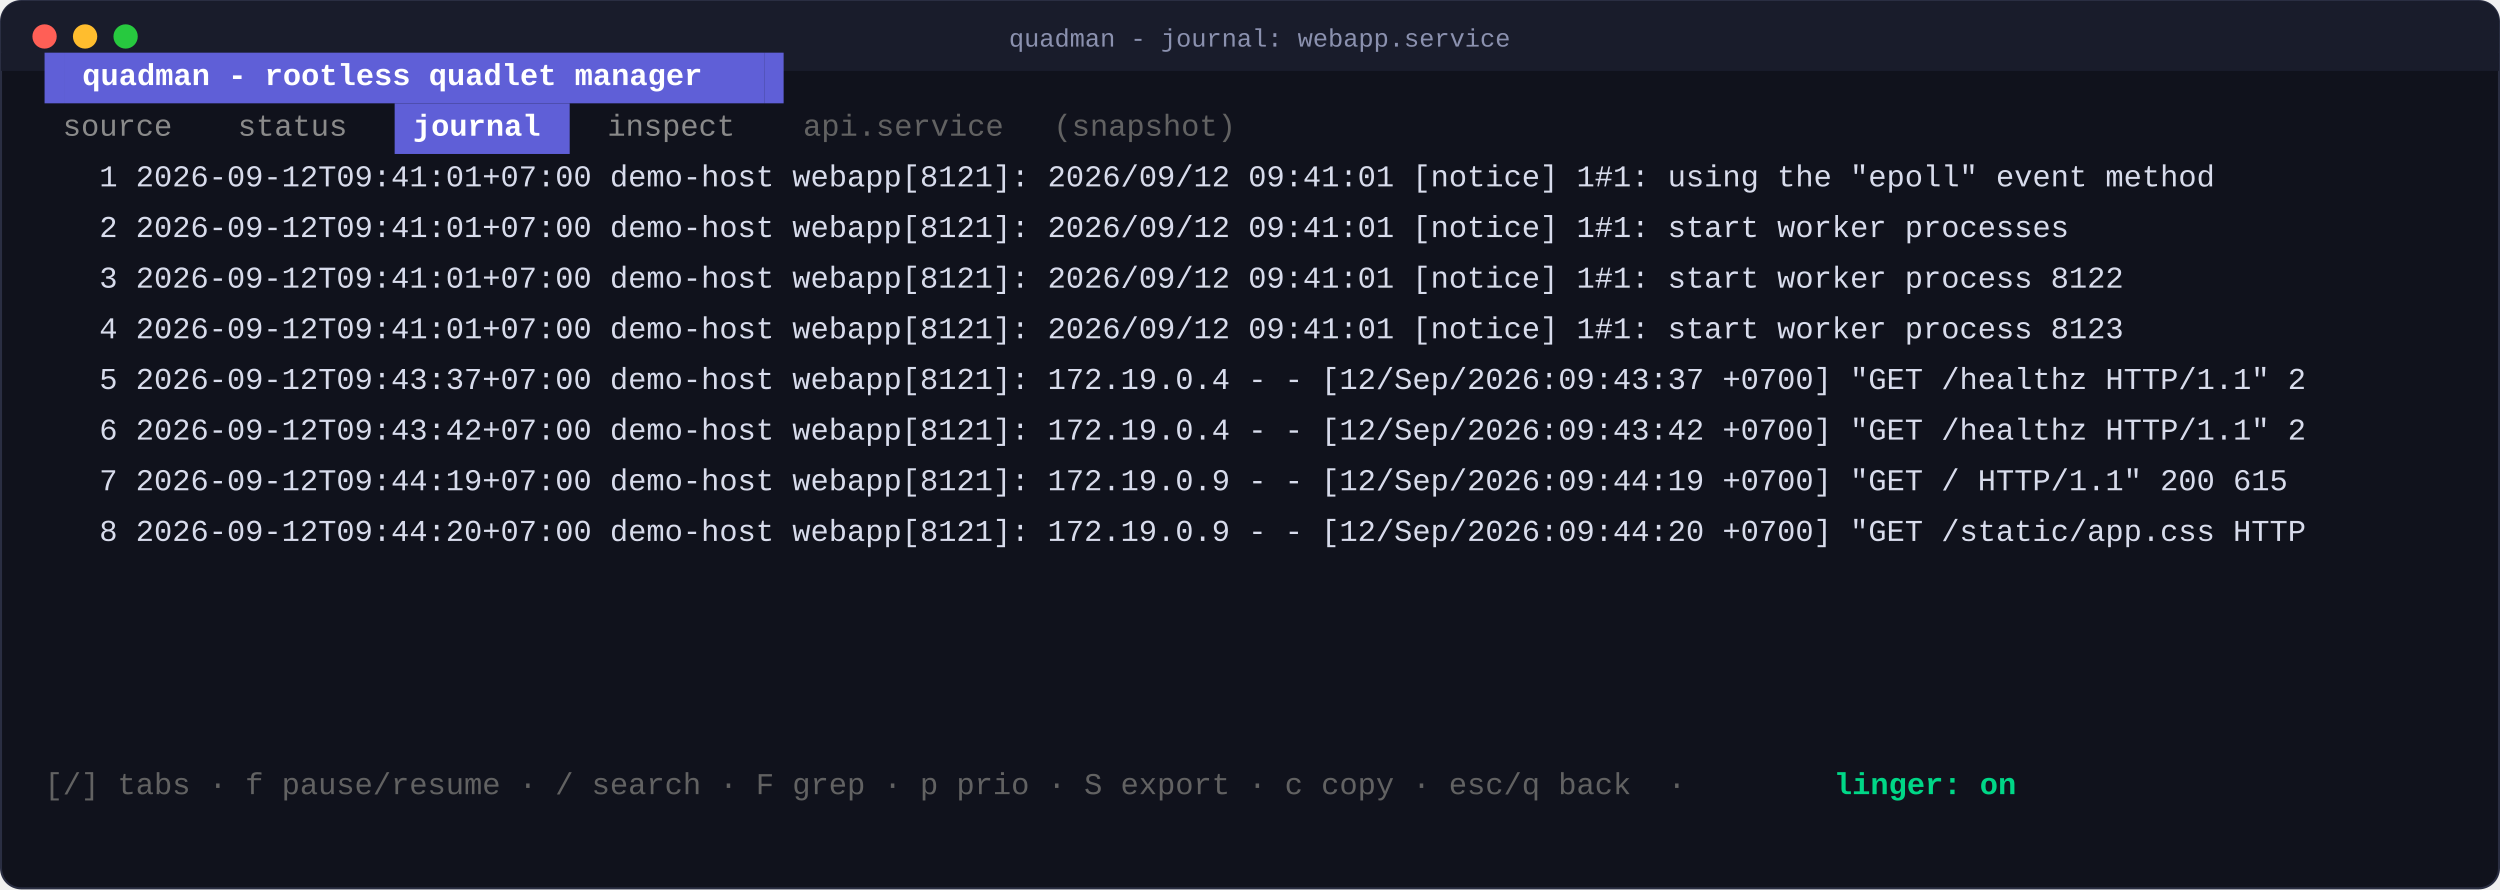
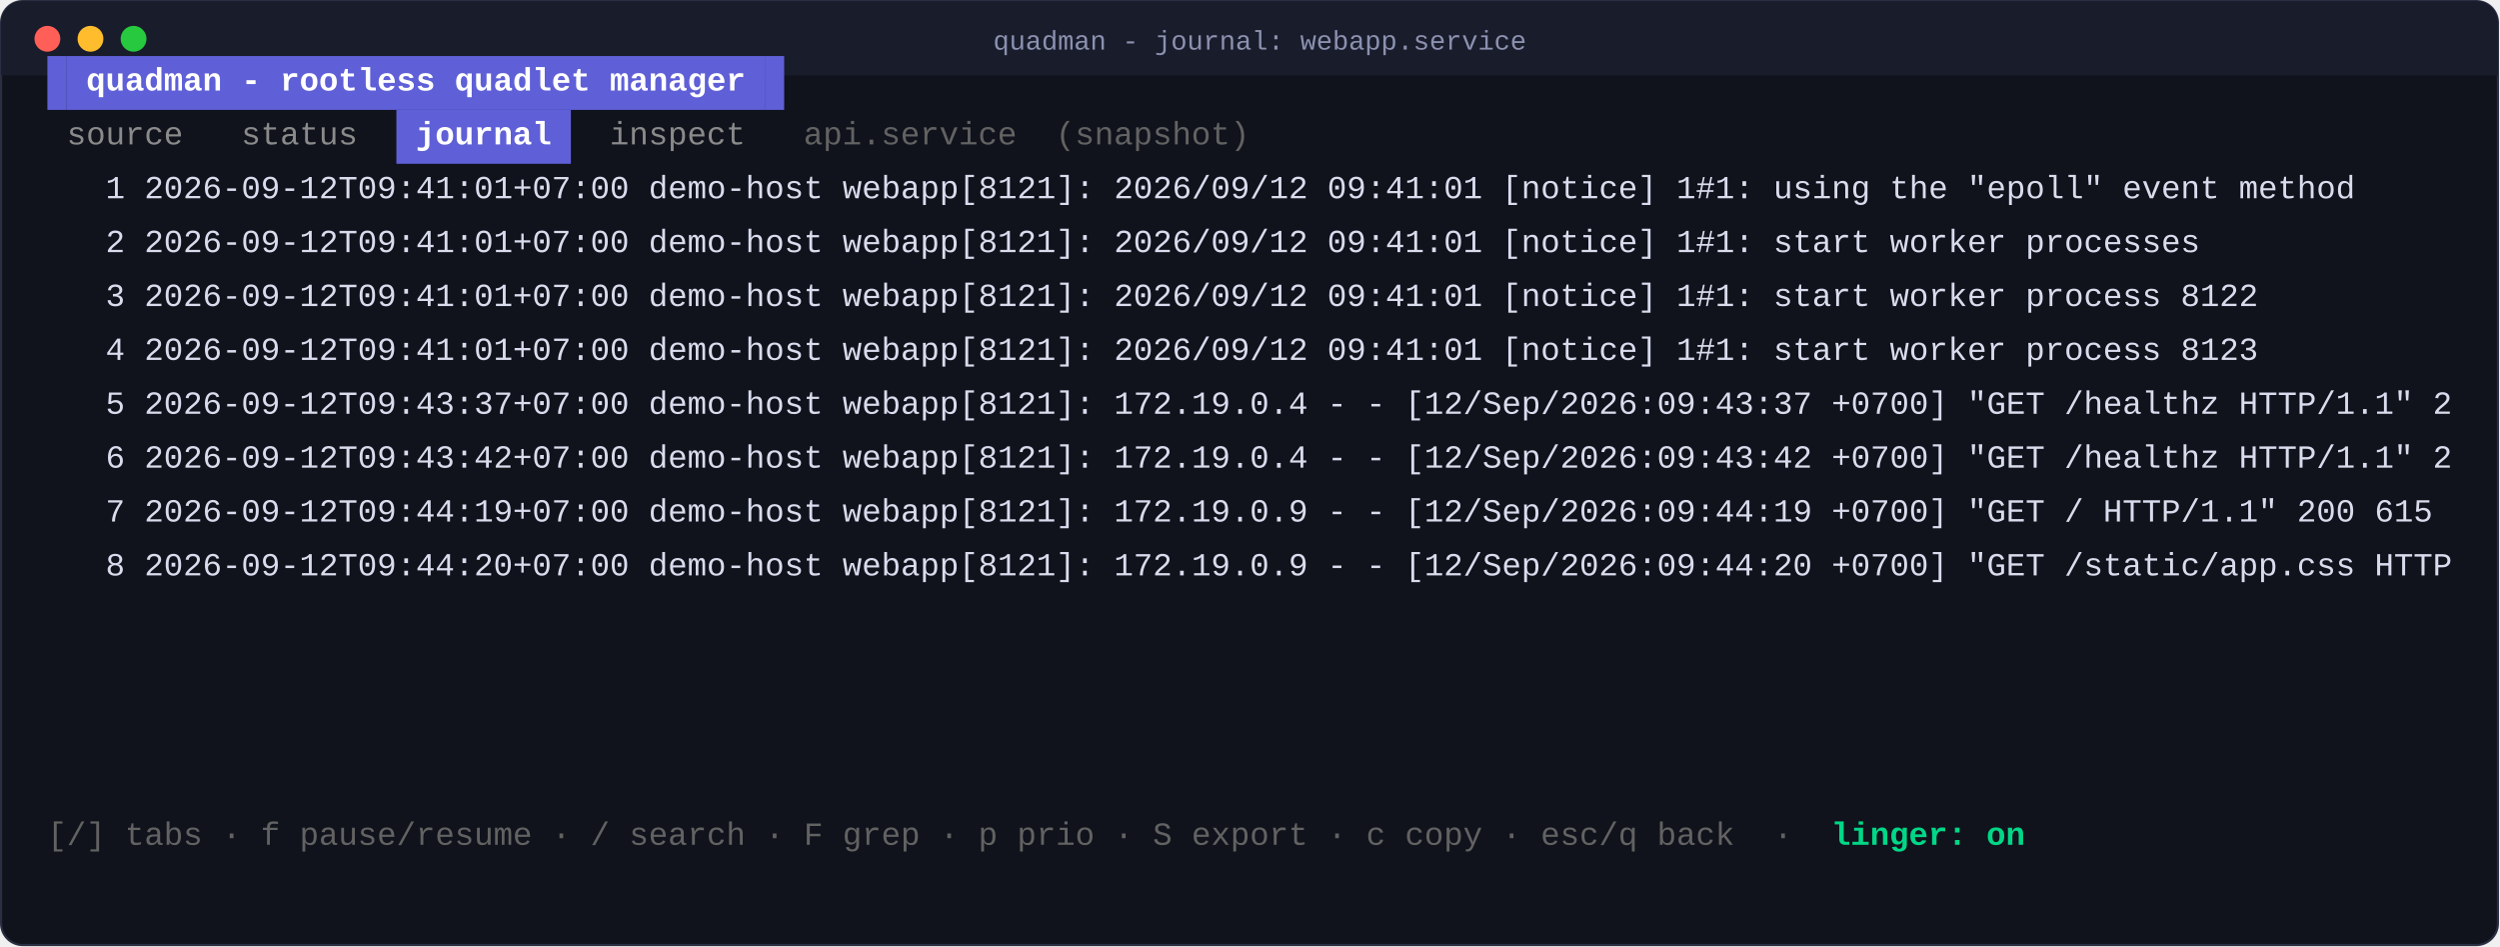
- <svg xmlns="http://www.w3.org/2000/svg" width="1234" height="439" viewBox="0 0 1234 439" font-family="ui-monospace, SFMono-Regular, Menlo, Consolas, 'Liberation Mono', monospace" xml:space="preserve">
-   <rect x="0.5" y="0.5" width="1233" height="438" rx="10" fill="#10121c" stroke="#2a2e42" />
-   <rect x="0.5" y="0.5" width="1233" height="34" rx="10" fill="#191c2b" />
-   <rect x="0.5" y="26" width="1233" height="9" fill="#191c2b" />
+ <svg xmlns="http://www.w3.org/2000/svg" width="1160" height="439" viewBox="0 0 1160 439" font-family="SFMono-Regular, Menlo, 'Cascadia Mono', Consolas, 'Liberation Mono', 'DejaVu Sans Mono', monospace" xml:space="preserve" style="white-space: pre">
+   <rect x="0.5" y="0.5" width="1159" height="438" rx="10" fill="#10121c" stroke="#2a2e42" />
+   <rect x="0.5" y="0.5" width="1159" height="34" rx="10" fill="#191c2b" />
+   <rect x="0.5" y="26" width="1159" height="9" fill="#191c2b" />
  <circle cx="22" cy="18" r="6" fill="#ff5f56" />
  <circle cx="42" cy="18" r="6" fill="#ffbd2e" />
  <circle cx="62" cy="18" r="6" fill="#27c93f" />
-   <text x="498" y="23" font-size="12.5" fill="#8b91af">quadman - journal: webapp.service</text>
-   <rect x="22.0" y="26.0" width="9.6" height="25.0" fill="#5f5fd7" />
-   <text x="22.0" y="42.0" font-size="15" fill="#d8dcec" textLength="9.6" lengthAdjust="spacingAndGlyphs"> </text>
-   <rect x="31.6" y="26.0" width="345.6" height="25.0" fill="#5f5fd7" />
-   <text x="31.6" y="42.0" font-size="15" fill="#ffffff" font-weight="bold" textLength="345.6" lengthAdjust="spacingAndGlyphs"> quadman - rootless quadlet manager </text>
-   <rect x="377.2" y="26.0" width="9.6" height="25.0" fill="#5f5fd7" />
-   <text x="377.2" y="42.0" font-size="15" fill="#d8dcec" textLength="9.6" lengthAdjust="spacingAndGlyphs"> </text>
-   <text x="22.0" y="67.0" font-size="15" fill="#8a8a8a" textLength="76.8" lengthAdjust="spacingAndGlyphs"> source </text>
-   <text x="98.8" y="67.0" font-size="15" fill="#d8dcec" textLength="9.6" lengthAdjust="spacingAndGlyphs"> </text>
-   <text x="108.4" y="67.0" font-size="15" fill="#8a8a8a" textLength="76.8" lengthAdjust="spacingAndGlyphs"> status </text>
-   <text x="185.2" y="67.0" font-size="15" fill="#d8dcec" textLength="9.6" lengthAdjust="spacingAndGlyphs"> </text>
-   <rect x="194.8" y="51.0" width="86.4" height="25.0" fill="#5f5fd7" />
-   <text x="194.8" y="67.0" font-size="15" fill="#ffffff" font-weight="bold" textLength="86.4" lengthAdjust="spacingAndGlyphs"> journal </text>
-   <text x="281.2" y="67.0" font-size="15" fill="#d8dcec" textLength="9.6" lengthAdjust="spacingAndGlyphs"> </text>
-   <text x="290.8" y="67.0" font-size="15" fill="#8a8a8a" textLength="86.4" lengthAdjust="spacingAndGlyphs"> inspect </text>
-   <text x="377.2" y="67.0" font-size="15" fill="#d8dcec" textLength="19.2" lengthAdjust="spacingAndGlyphs">  </text>
-   <text x="396.4" y="67.0" font-size="15" fill="#626262" textLength="105.6" lengthAdjust="spacingAndGlyphs">api.service</text>
-   <text x="502.0" y="67.0" font-size="15" fill="#626262" textLength="115.2" lengthAdjust="spacingAndGlyphs">  (snapshot)</text>
-   <text x="22.0" y="92.0" font-size="15" fill="#d8dcec" textLength="1190.4" lengthAdjust="spacingAndGlyphs">   1 2026-09-12T09:41:01+07:00 demo-host webapp[8121]: 2026/09/12 09:41:01 [notice] 1#1: using the "epoll" event method     </text>
-   <text x="22.0" y="117.0" font-size="15" fill="#d8dcec" textLength="1190.4" lengthAdjust="spacingAndGlyphs">   2 2026-09-12T09:41:01+07:00 demo-host webapp[8121]: 2026/09/12 09:41:01 [notice] 1#1: start worker processes             </text>
-   <text x="22.0" y="142.0" font-size="15" fill="#d8dcec" textLength="1190.4" lengthAdjust="spacingAndGlyphs">   3 2026-09-12T09:41:01+07:00 demo-host webapp[8121]: 2026/09/12 09:41:01 [notice] 1#1: start worker process 8122          </text>
-   <text x="22.0" y="167.0" font-size="15" fill="#d8dcec" textLength="1190.4" lengthAdjust="spacingAndGlyphs">   4 2026-09-12T09:41:01+07:00 demo-host webapp[8121]: 2026/09/12 09:41:01 [notice] 1#1: start worker process 8123          </text>
-   <text x="22.0" y="192.0" font-size="15" fill="#d8dcec" textLength="1190.4" lengthAdjust="spacingAndGlyphs">   5 2026-09-12T09:43:37+07:00 demo-host webapp[8121]: 172.19.0.4 - - [12/Sep/2026:09:43:37 +0700] "GET /healthz HTTP/1.1" 2</text>
-   <text x="22.0" y="217.0" font-size="15" fill="#d8dcec" textLength="1190.4" lengthAdjust="spacingAndGlyphs">   6 2026-09-12T09:43:42+07:00 demo-host webapp[8121]: 172.19.0.4 - - [12/Sep/2026:09:43:42 +0700] "GET /healthz HTTP/1.1" 2</text>
-   <text x="22.0" y="242.0" font-size="15" fill="#d8dcec" textLength="1190.4" lengthAdjust="spacingAndGlyphs">   7 2026-09-12T09:44:19+07:00 demo-host webapp[8121]: 172.19.0.9 - - [12/Sep/2026:09:44:19 +0700] "GET / HTTP/1.1" 200 615 </text>
-   <text x="22.0" y="267.0" font-size="15" fill="#d8dcec" textLength="1190.4" lengthAdjust="spacingAndGlyphs">   8 2026-09-12T09:44:20+07:00 demo-host webapp[8121]: 172.19.0.9 - - [12/Sep/2026:09:44:20 +0700] "GET /static/app.css HTTP</text>
-   <text x="22.0" y="292.0" font-size="15" fill="#d8dcec" textLength="1190.4" lengthAdjust="spacingAndGlyphs">                                                                                                                            </text>
-   <text x="22.0" y="317.0" font-size="15" fill="#d8dcec" textLength="1190.4" lengthAdjust="spacingAndGlyphs">                                                                                                                            </text>
-   <text x="22.0" y="342.0" font-size="15" fill="#d8dcec" textLength="1190.4" lengthAdjust="spacingAndGlyphs">                                                                                                                            </text>
-   <text x="22.0" y="367.0" font-size="15" fill="#d8dcec" textLength="1190.4" lengthAdjust="spacingAndGlyphs">                                                                                                                            </text>
-   <text x="22.0" y="392.0" font-size="15" fill="#626262" textLength="883.2" lengthAdjust="spacingAndGlyphs">[/] tabs · f pause/resume · / search · F grep · p prio · S export · c copy · esc/q back  ·  </text>
-   <text x="905.2" y="392.0" font-size="15" fill="#00d787" font-weight="bold" textLength="96.0" lengthAdjust="spacingAndGlyphs">linger: on</text>
+   <text x="461" y="23" font-size="12.5" fill="#8b91af">quadman - journal: webapp.service</text>
+   <rect x="22.0" y="26.0" width="9.0" height="25.0" fill="#5f5fd7" />
+   <rect x="31.0" y="26.0" width="324.0" height="25.0" fill="#5f5fd7" />
+   <text x="31.0" y="42.0" font-size="15" fill="#ffffff" font-weight="bold" textLength="315.0" lengthAdjust="spacing"> quadman - rootless quadlet manager</text>
+   <rect x="355.0" y="26.0" width="9.0" height="25.0" fill="#5f5fd7" />
+   <text x="22.0" y="67.0" font-size="15" fill="#8a8a8a" textLength="63.0" lengthAdjust="spacing"> source</text>
+   <text x="103.0" y="67.0" font-size="15" fill="#8a8a8a" textLength="63.0" lengthAdjust="spacing"> status</text>
+   <rect x="184.0" y="51.0" width="81.0" height="25.0" fill="#5f5fd7" />
+   <text x="184.0" y="67.0" font-size="15" fill="#ffffff" font-weight="bold" textLength="72.0" lengthAdjust="spacing"> journal</text>
+   <text x="274.0" y="67.0" font-size="15" fill="#8a8a8a" textLength="72.0" lengthAdjust="spacing"> inspect</text>
+   <text x="373.0" y="67.0" font-size="15" fill="#626262" textLength="99.0" lengthAdjust="spacing">api.service</text>
+   <text x="472.0" y="67.0" font-size="15" fill="#626262" textLength="108.0" lengthAdjust="spacing">  (snapshot)</text>
+   <text x="22.0" y="92.0" font-size="15" fill="#d8dcec" textLength="1071.0" lengthAdjust="spacing">   1 2026-09-12T09:41:01+07:00 demo-host webapp[8121]: 2026/09/12 09:41:01 [notice] 1#1: using the "epoll" event method</text>
+   <text x="22.0" y="117.0" font-size="15" fill="#d8dcec" textLength="999.0" lengthAdjust="spacing">   2 2026-09-12T09:41:01+07:00 demo-host webapp[8121]: 2026/09/12 09:41:01 [notice] 1#1: start worker processes</text>
+   <text x="22.0" y="142.0" font-size="15" fill="#d8dcec" textLength="1026.0" lengthAdjust="spacing">   3 2026-09-12T09:41:01+07:00 demo-host webapp[8121]: 2026/09/12 09:41:01 [notice] 1#1: start worker process 8122</text>
+   <text x="22.0" y="167.0" font-size="15" fill="#d8dcec" textLength="1026.0" lengthAdjust="spacing">   4 2026-09-12T09:41:01+07:00 demo-host webapp[8121]: 2026/09/12 09:41:01 [notice] 1#1: start worker process 8123</text>
+   <text x="22.0" y="192.0" font-size="15" fill="#d8dcec" textLength="1116.0" lengthAdjust="spacing">   5 2026-09-12T09:43:37+07:00 demo-host webapp[8121]: 172.19.0.4 - - [12/Sep/2026:09:43:37 +0700] "GET /healthz HTTP/1.1" 2</text>
+   <text x="22.0" y="217.0" font-size="15" fill="#d8dcec" textLength="1116.0" lengthAdjust="spacing">   6 2026-09-12T09:43:42+07:00 demo-host webapp[8121]: 172.19.0.4 - - [12/Sep/2026:09:43:42 +0700] "GET /healthz HTTP/1.1" 2</text>
+   <text x="22.0" y="242.0" font-size="15" fill="#d8dcec" textLength="1107.0" lengthAdjust="spacing">   7 2026-09-12T09:44:19+07:00 demo-host webapp[8121]: 172.19.0.9 - - [12/Sep/2026:09:44:19 +0700] "GET / HTTP/1.1" 200 615</text>
+   <text x="22.0" y="267.0" font-size="15" fill="#d8dcec" textLength="1116.0" lengthAdjust="spacing">   8 2026-09-12T09:44:20+07:00 demo-host webapp[8121]: 172.19.0.9 - - [12/Sep/2026:09:44:20 +0700] "GET /static/app.css HTTP</text>
+   <text x="22.0" y="392.0" font-size="15" fill="#626262" textLength="810.0" lengthAdjust="spacing">[/] tabs · f pause/resume · / search · F grep · p prio · S export · c copy · esc/q back  ·</text>
+   <text x="850.0" y="392.0" font-size="15" fill="#00d787" font-weight="bold" textLength="90.0" lengthAdjust="spacing">linger: on</text>
</svg>
